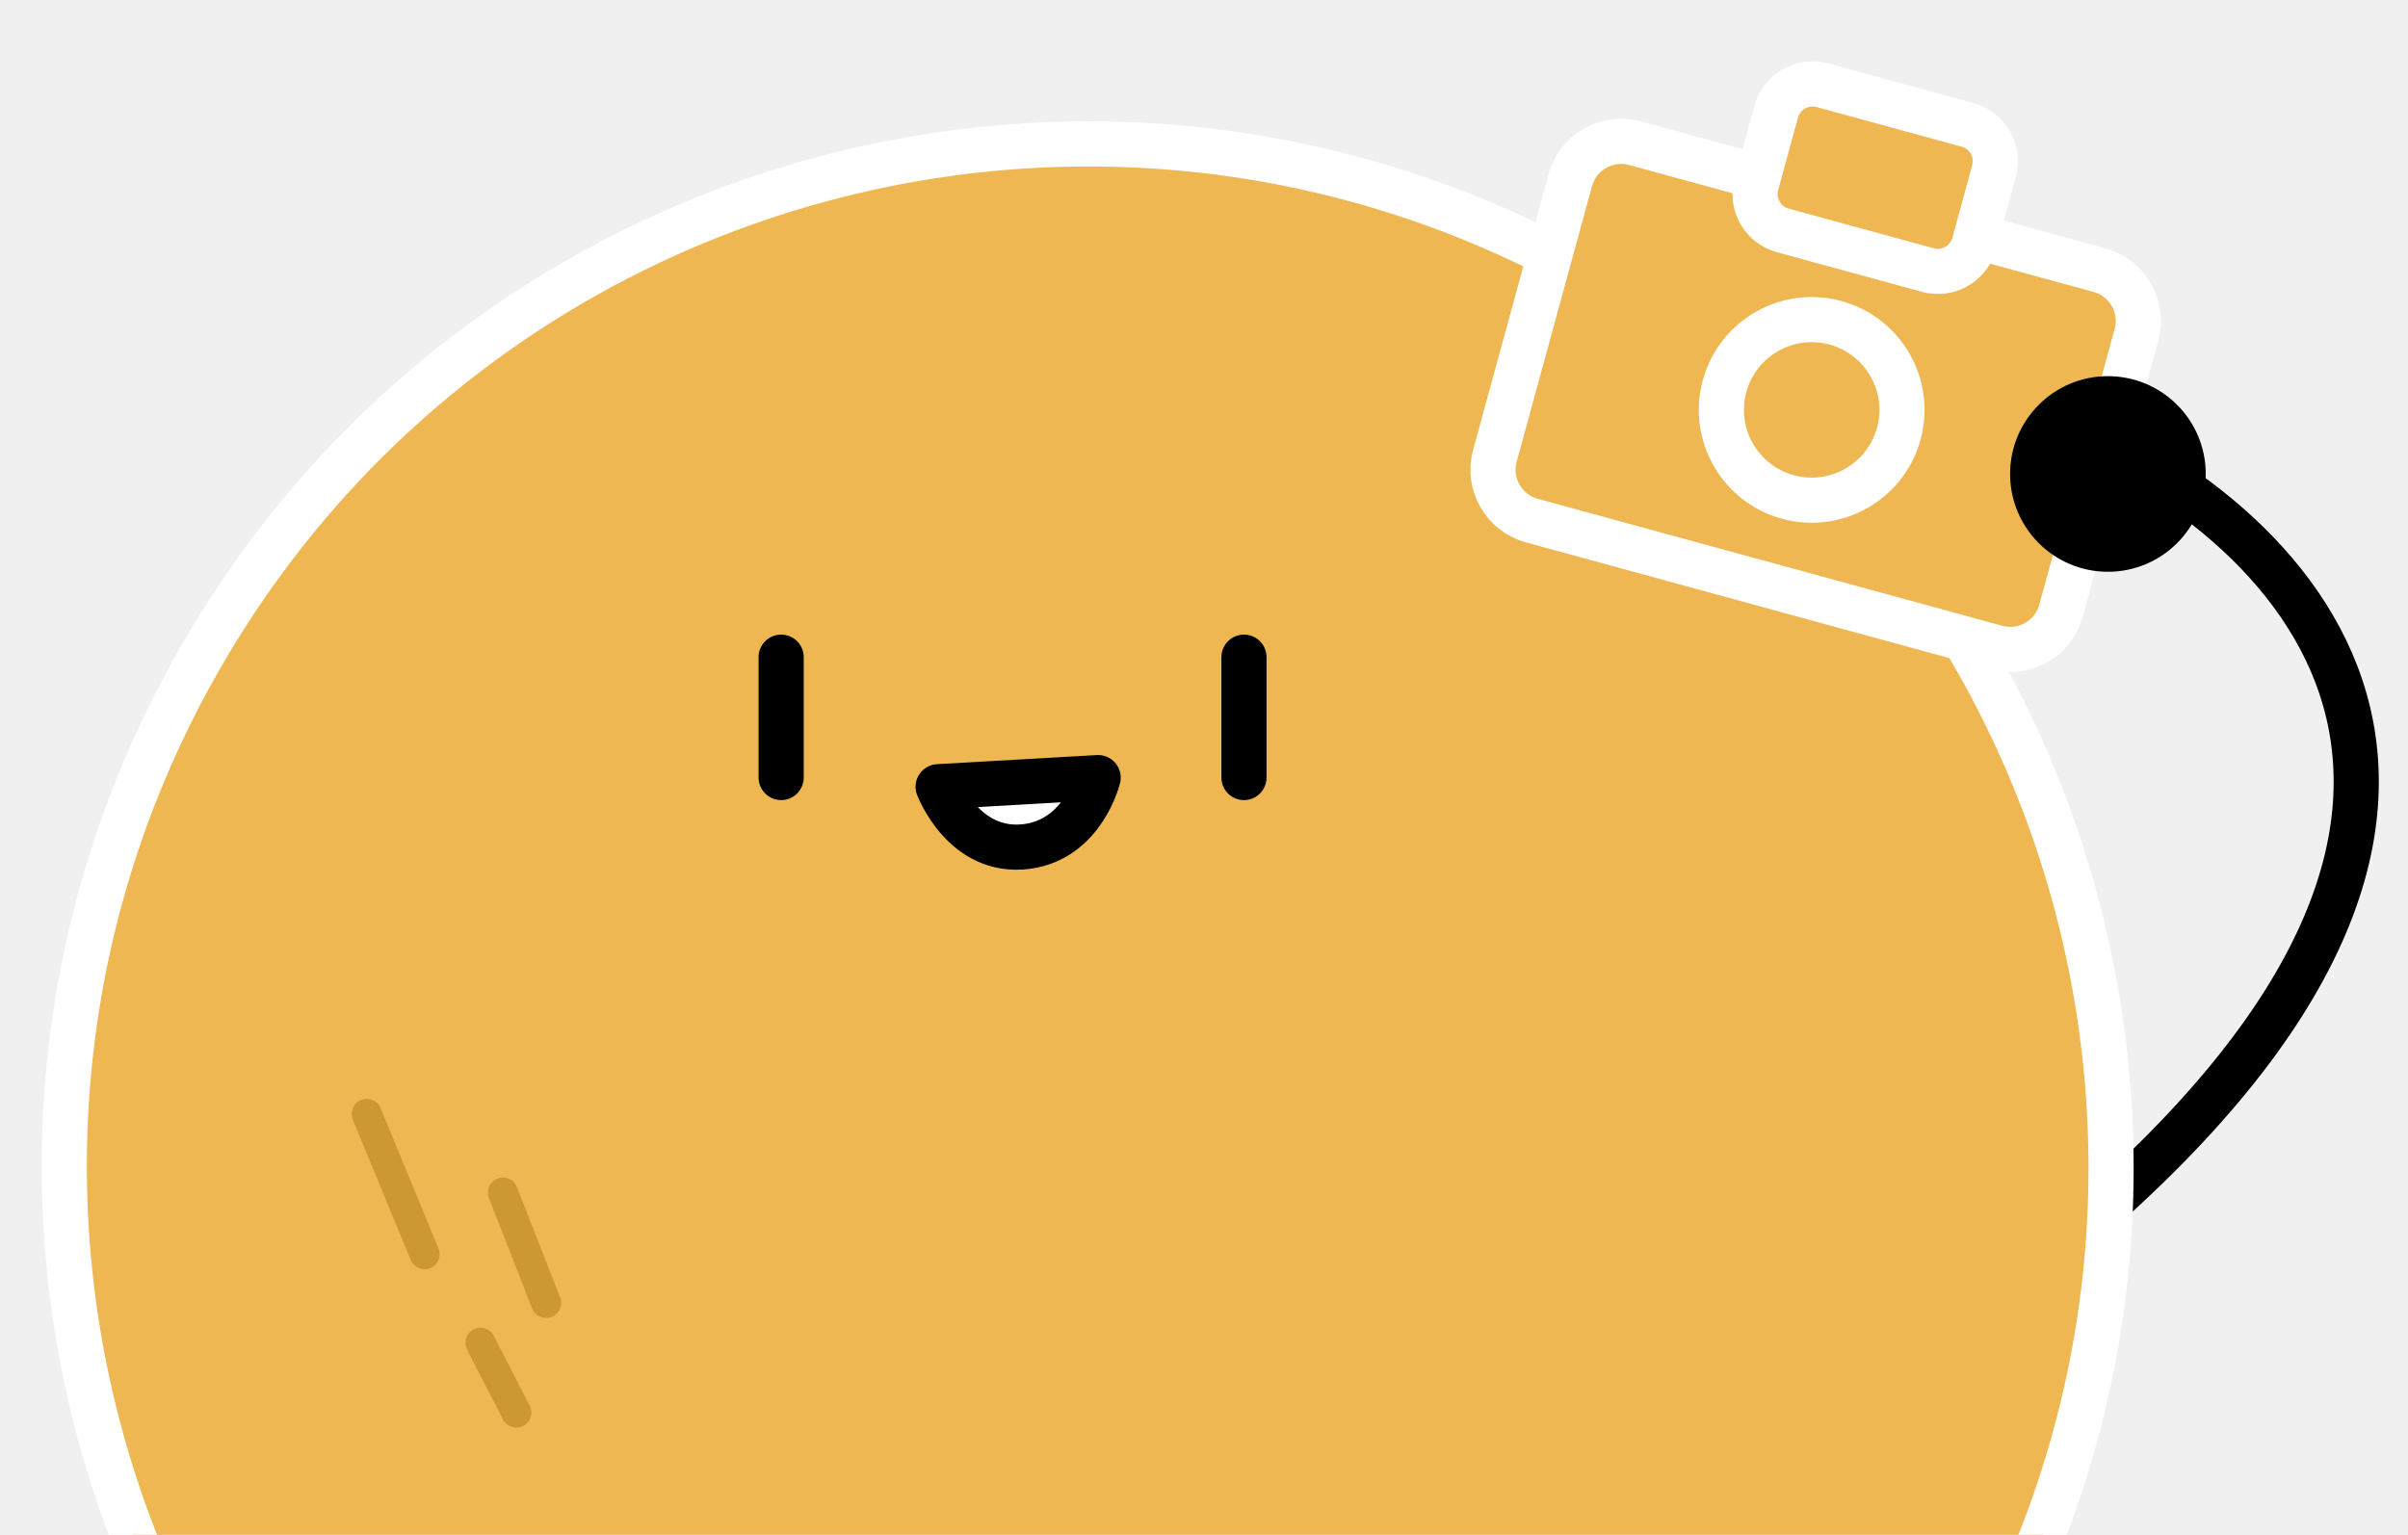
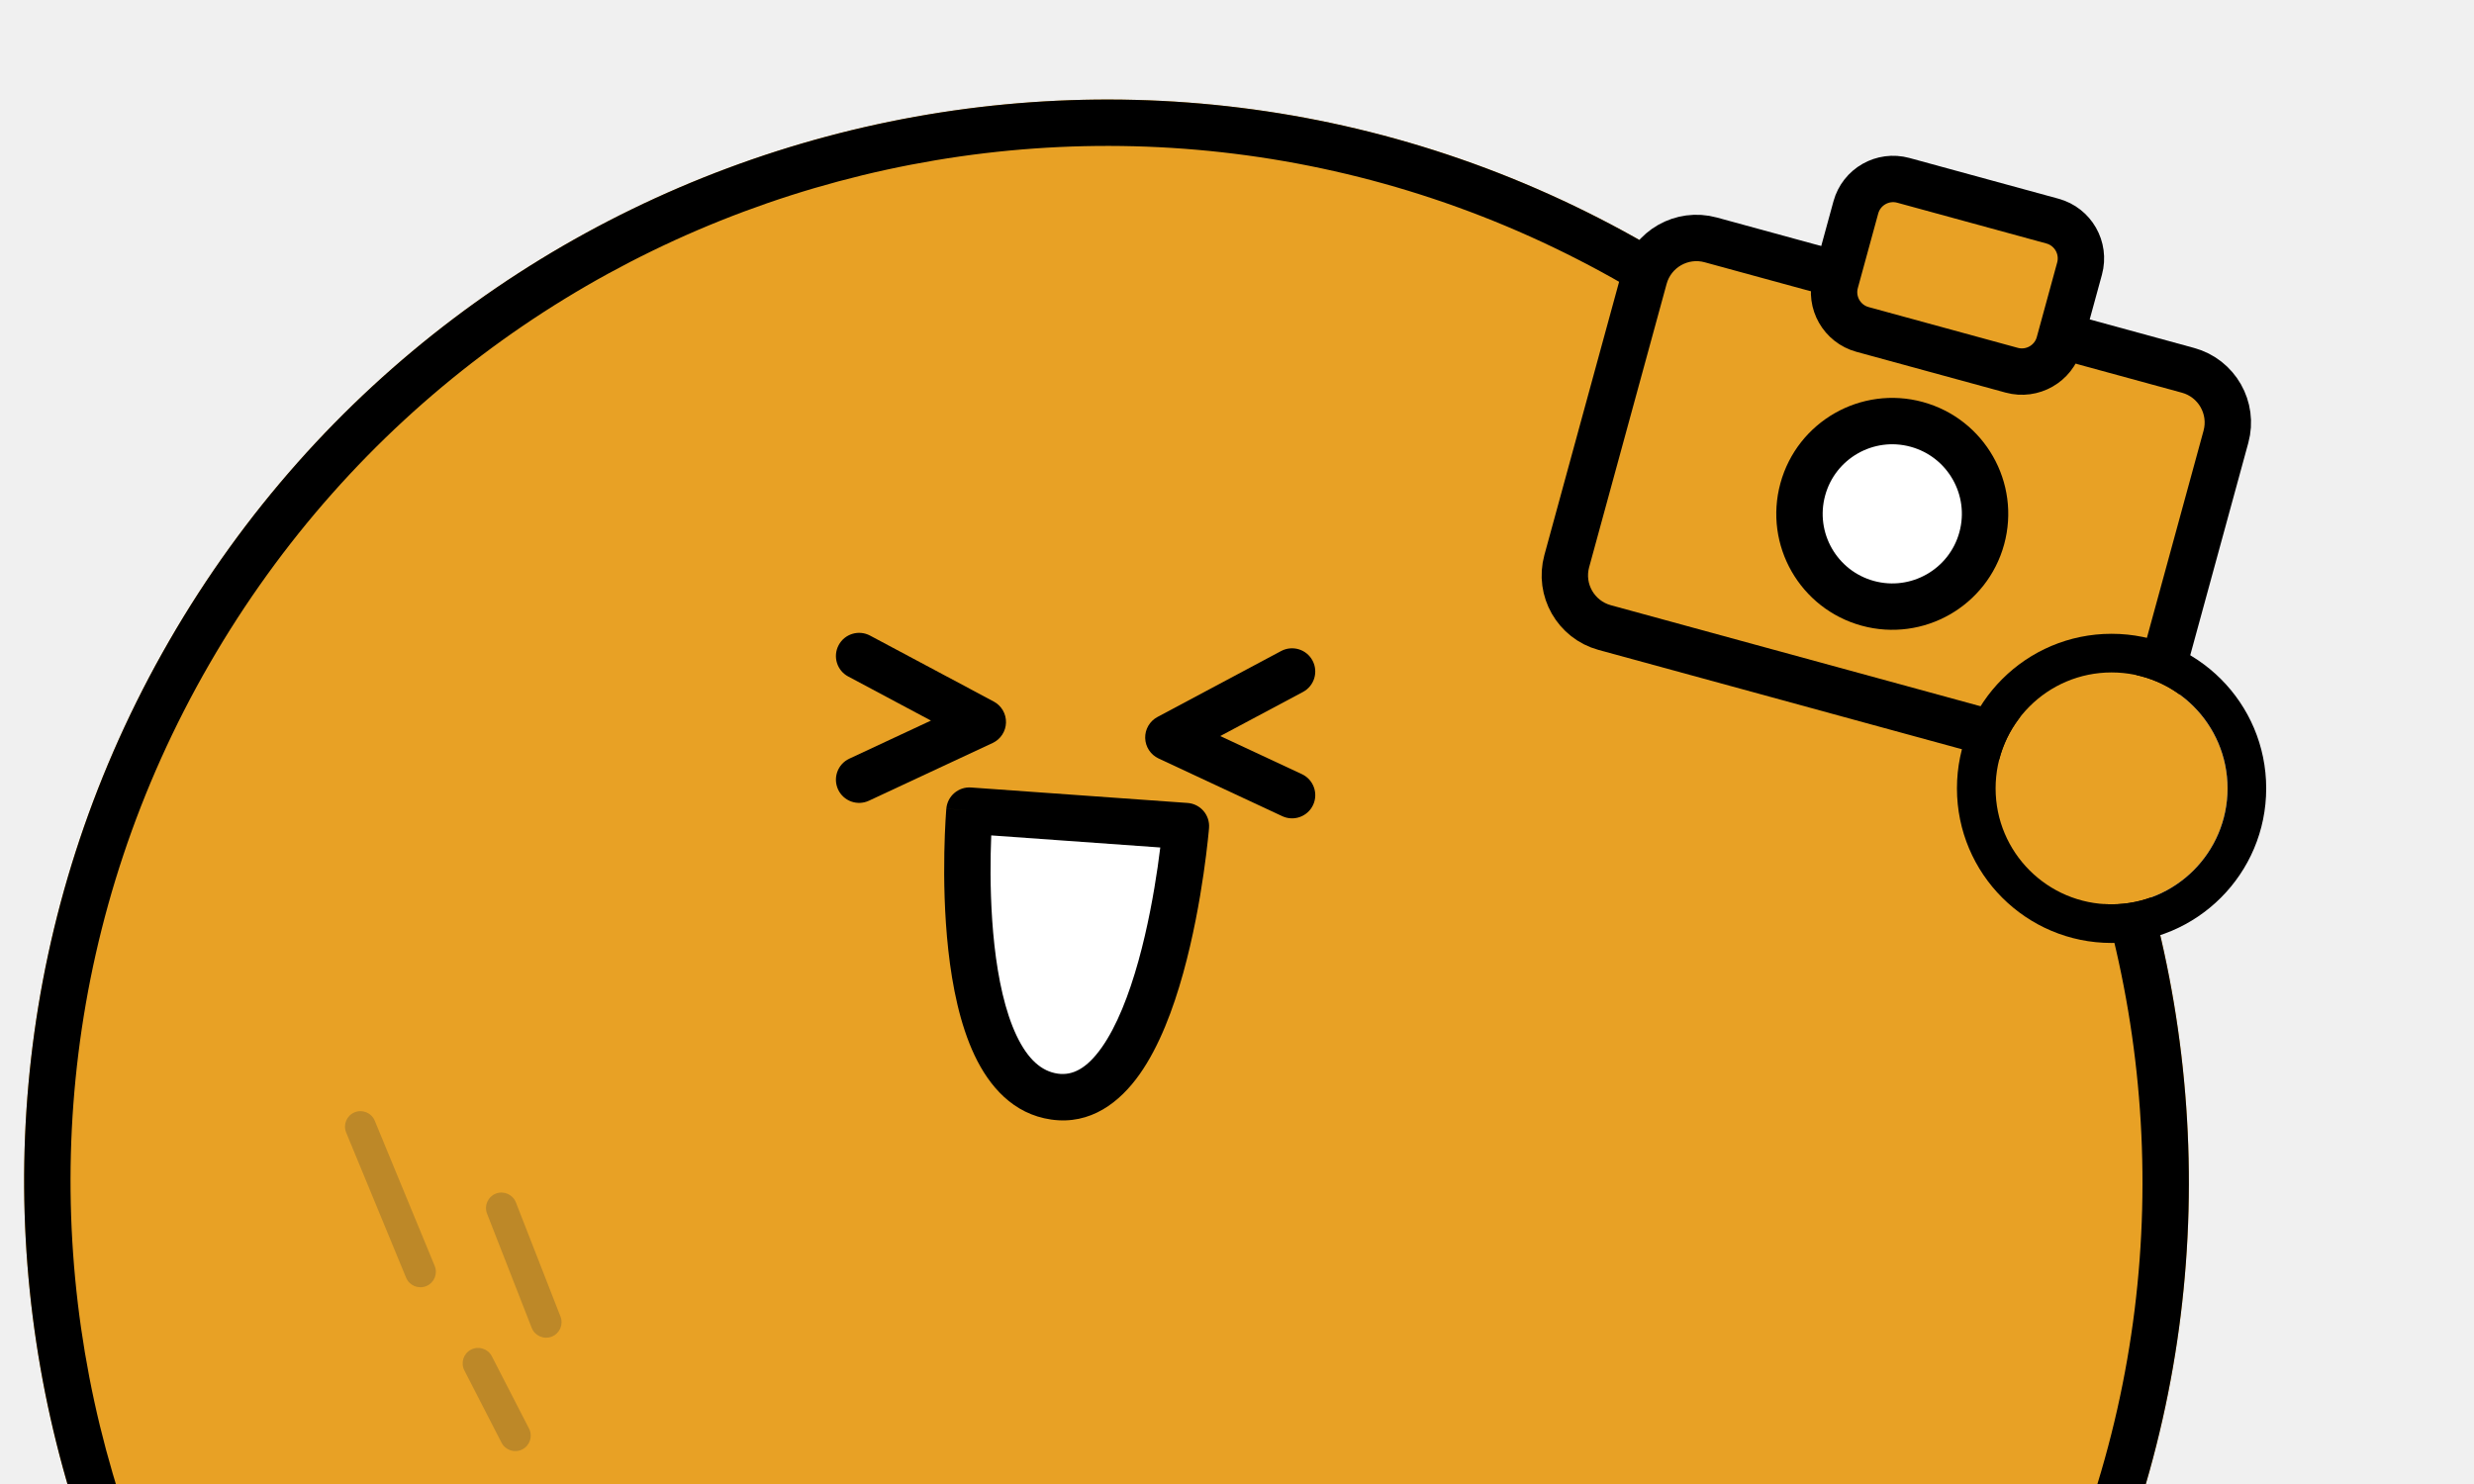
- <svg xmlns="http://www.w3.org/2000/svg" width="160" height="102" viewBox="0 0 160 102" fill="none">
+ <svg xmlns="http://www.w3.org/2000/svg" width="160" height="96" viewBox="0 0 160 96" fill="none">
  <g clip-path="url(#clip0_600_10827)">
-     <path d="M136.561 83C172.783 53.126 151.654 33.886 136.561 28" stroke="black" stroke-width="3" />
-     <path d="M13.391 43.571C32.165 11.052 73.746 -0.09 106.265 18.685C138.783 37.459 149.925 79.04 131.15 111.559C112.376 144.077 70.795 155.219 38.276 136.444C5.758 117.67 -5.384 76.089 13.391 43.571Z" fill="#EFB752" stroke="white" stroke-width="3" />
-     <path d="M51.904 43.675V51.675" stroke="black" stroke-width="3" stroke-linecap="round" />
-     <path d="M82.656 43.675V51.675" stroke="black" stroke-width="3" stroke-linecap="round" />
-     <path d="M68.237 56.255C64.026 56.811 62.335 52.286 62.335 52.286L72.966 51.679C72.966 51.679 71.993 55.759 68.237 56.255Z" fill="white" stroke="black" stroke-width="3" stroke-linecap="round" stroke-linejoin="round" />
-     <path fill-rule="evenodd" clip-rule="evenodd" d="M31.462 88.35C31.954 88.097 32.557 88.29 32.81 88.781L35.197 93.423C35.449 93.914 35.255 94.517 34.764 94.77C34.273 95.022 33.671 94.828 33.418 94.338L31.031 89.696C30.779 89.205 30.972 88.602 31.462 88.35ZM23.983 73.108C24.494 72.898 25.079 73.14 25.29 73.65L29.139 82.975C29.35 83.485 29.106 84.07 28.596 84.281C28.086 84.491 27.501 84.249 27.29 83.738L23.441 74.414C23.231 73.904 23.473 73.319 23.983 73.108ZM33.056 78.328C33.57 78.127 34.151 78.382 34.352 78.896L37.218 86.233C37.419 86.747 37.164 87.327 36.65 87.528C36.136 87.729 35.555 87.474 35.354 86.96L32.488 79.624C32.287 79.11 32.541 78.529 33.056 78.328Z" fill="#CD9733" />
-     <rect x="105.26" y="8.595" width="39" height="26" rx="3.5" transform="rotate(15.2893 105.26 8.59469)" fill="#EFB752" stroke="white" stroke-width="3" />
-     <rect x="118.681" y="5.007" width="15" height="10" rx="2.5" transform="rotate(15.2893 118.681 5.00679)" fill="#EFB752" stroke="white" stroke-width="3" />
-     <circle cx="120.378" cy="27.241" r="6" transform="rotate(15.2893 120.378 27.2412)" stroke="white" stroke-width="3" />
-     <circle cx="140.061" cy="31.5" r="6.5" fill="black" />
+     <path d="M132.173 111.433C112.846 144.908 70.042 156.377 36.567 137.05C3.092 117.724 -8.377 74.919 10.95 41.445C30.276 7.97 73.081 -3.5 106.555 15.827C140.03 35.154 151.5 77.958 132.173 111.433Z" fill="#E8A125" />
+     <path d="M10.95 41.445C30.277 7.97 73.081 -3.499 106.555 15.827C140.03 35.154 151.499 77.958 132.173 111.433C112.997 144.646 70.709 156.196 37.353 137.497L36.567 137.05C3.354 117.874 -8.196 75.587 10.503 42.231L10.95 41.445ZM105.055 18.425C73.015 -0.073 32.046 10.905 13.548 42.945C-4.951 74.985 6.027 115.954 38.067 134.452C70.107 152.951 111.077 141.973 129.575 109.933C148.073 77.893 137.095 36.923 105.055 18.425Z" fill="black" />
+     <path d="M82.855 42.115C83.586 41.726 84.495 42.002 84.885 42.733C85.274 43.464 84.998 44.372 84.267 44.762L78.916 47.615L84.196 50.079C84.947 50.43 85.271 51.323 84.921 52.074C84.57 52.824 83.677 53.148 82.927 52.798L74.927 49.065C74.412 48.824 74.078 48.313 74.062 47.745C74.047 47.177 74.354 46.65 74.855 46.382L82.855 42.115Z" fill="black" />
+     <path d="M54.238 41.733C54.628 41.002 55.536 40.726 56.267 41.115L64.267 45.382C64.769 45.65 65.075 46.177 65.06 46.745C65.045 47.313 64.711 47.824 64.196 48.065L56.196 51.798C55.445 52.148 54.552 51.824 54.202 51.074C53.852 50.323 54.176 49.43 54.926 49.079L60.206 46.615L54.855 43.762C54.124 43.372 53.848 42.464 54.238 41.733Z" fill="black" />
+     <path d="M76.696 53.439L62.696 52.439C62.696 52.439 61.196 69.939 68.196 70.939C75.196 71.939 76.696 53.439 76.696 53.439Z" fill="white" />
+     <path d="M62.803 50.943L76.803 51.943C77.203 51.971 77.574 52.159 77.835 52.462C78.095 52.766 78.224 53.161 78.191 53.56V53.566C78.191 53.569 78.191 53.573 78.19 53.578C78.189 53.588 78.188 53.603 78.186 53.622C78.183 53.66 78.178 53.716 78.172 53.786C78.158 53.928 78.137 54.134 78.109 54.394C78.053 54.913 77.965 55.65 77.837 56.53C77.582 58.284 77.164 60.633 76.516 62.965C75.876 65.271 74.977 67.687 73.703 69.492C72.425 71.302 70.535 72.789 67.984 72.424C65.524 72.073 63.976 70.269 63.028 68.269C62.08 66.267 61.588 63.794 61.331 61.48C61.071 59.143 61.04 56.855 61.072 55.16C61.088 54.311 61.12 53.604 61.148 53.108C61.162 52.859 61.175 52.663 61.185 52.528C61.19 52.46 61.194 52.407 61.197 52.37C61.199 52.352 61.199 52.338 61.2 52.328C61.2 52.324 61.201 52.32 61.201 52.317C61.201 52.315 61.202 52.314 61.202 52.313C61.206 52.313 61.278 52.317 62.696 52.439L61.202 52.311C61.272 51.494 61.986 50.884 62.803 50.943ZM64.106 54.042C64.092 54.387 64.079 54.782 64.071 55.217C64.04 56.835 64.072 58.984 64.312 61.148C64.555 63.334 65 65.423 65.739 66.984C66.479 68.545 67.369 69.305 68.408 69.454C69.357 69.589 70.28 69.138 71.252 67.761C72.228 66.378 73.016 64.357 73.626 62.162C74.228 59.995 74.623 57.781 74.868 56.098C74.937 55.625 74.992 55.196 75.038 54.824L64.106 54.042Z" fill="black" />
+     <path d="M30.463 87.308C30.954 87.055 31.557 87.248 31.81 87.739L34.214 92.414C34.466 92.905 34.273 93.508 33.782 93.761C33.29 94.013 32.687 93.819 32.435 93.328L30.032 88.653C29.779 88.162 29.972 87.56 30.463 87.308ZM32.068 77.215C32.582 77.014 33.163 77.268 33.364 77.782L36.249 85.172C36.45 85.686 36.196 86.266 35.682 86.467C35.168 86.668 34.588 86.414 34.387 85.9L31.499 78.511C31.298 77.996 31.553 77.416 32.068 77.215ZM22.929 71.957C23.439 71.746 24.025 71.989 24.236 72.499L28.113 81.891C28.323 82.401 28.08 82.987 27.57 83.197C27.059 83.408 26.475 83.164 26.264 82.654L22.387 73.263C22.177 72.753 22.419 72.168 22.929 71.957Z" fill="#BD8828" />
+     <rect x="107.26" y="14.595" width="39" height="26" rx="3.5" transform="rotate(15.2893 107.26 14.5947)" fill="#E8A125" stroke="black" stroke-width="3" />
+     <rect x="120.681" y="11.007" width="15" height="10" rx="2.5" transform="rotate(15.2893 120.681 11.0068)" fill="#E8A125" stroke="black" stroke-width="3" />
+     <circle cx="122.378" cy="33.241" r="6" transform="rotate(15.2893 122.378 33.2412)" fill="white" stroke="black" stroke-width="3" />
+     <path d="M144.061 51C144.061 55.142 140.703 58.5 136.561 58.5C132.419 58.5 129.061 55.142 129.061 51C129.061 46.858 132.419 43.5 136.561 43.5C140.703 43.5 144.061 46.858 144.061 51Z" fill="#E8A125" />
+     <path d="M144.061 51C144.061 46.858 140.703 43.5 136.561 43.5C132.419 43.5 129.061 46.858 129.061 51C129.061 55.142 132.419 58.5 136.561 58.5C140.703 58.5 144.061 55.142 144.061 51ZM146.561 51C146.561 56.523 142.084 61 136.561 61C131.038 61 126.561 56.523 126.561 51C126.561 45.477 131.038 41 136.561 41C142.084 41 146.561 45.477 146.561 51Z" fill="black" />
  </g>
  <defs>
    <clipPath id="clip0_600_10827">
-       <rect width="160" height="102" fill="white" />
+       <rect width="160" height="96" fill="white" />
    </clipPath>
  </defs>
</svg>
